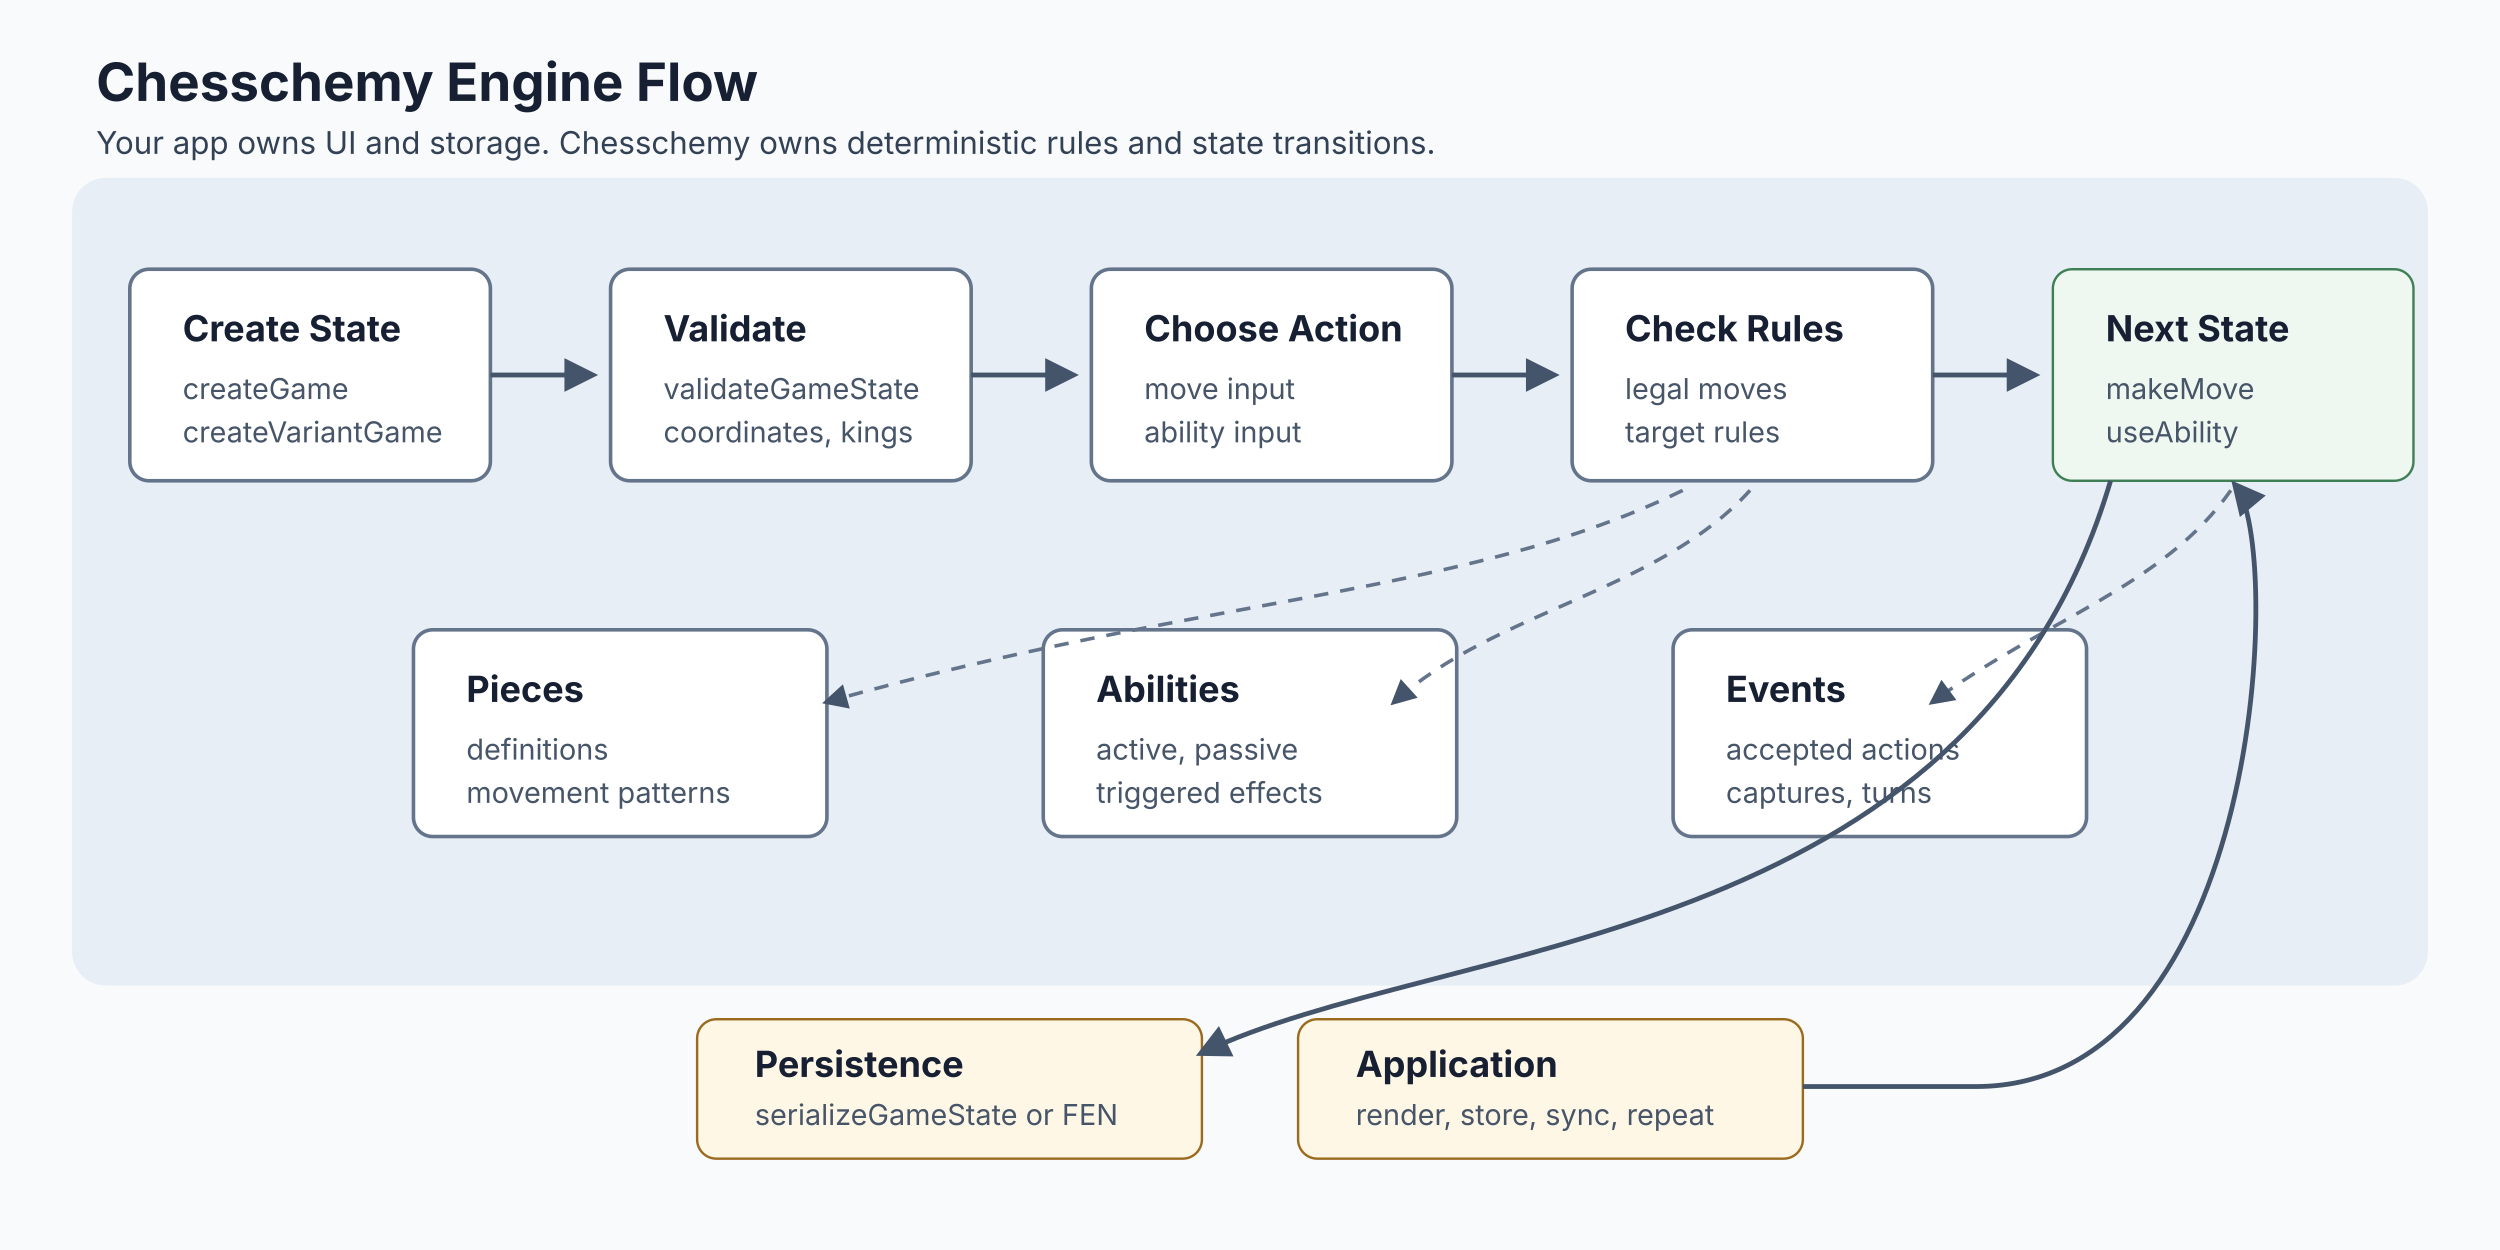
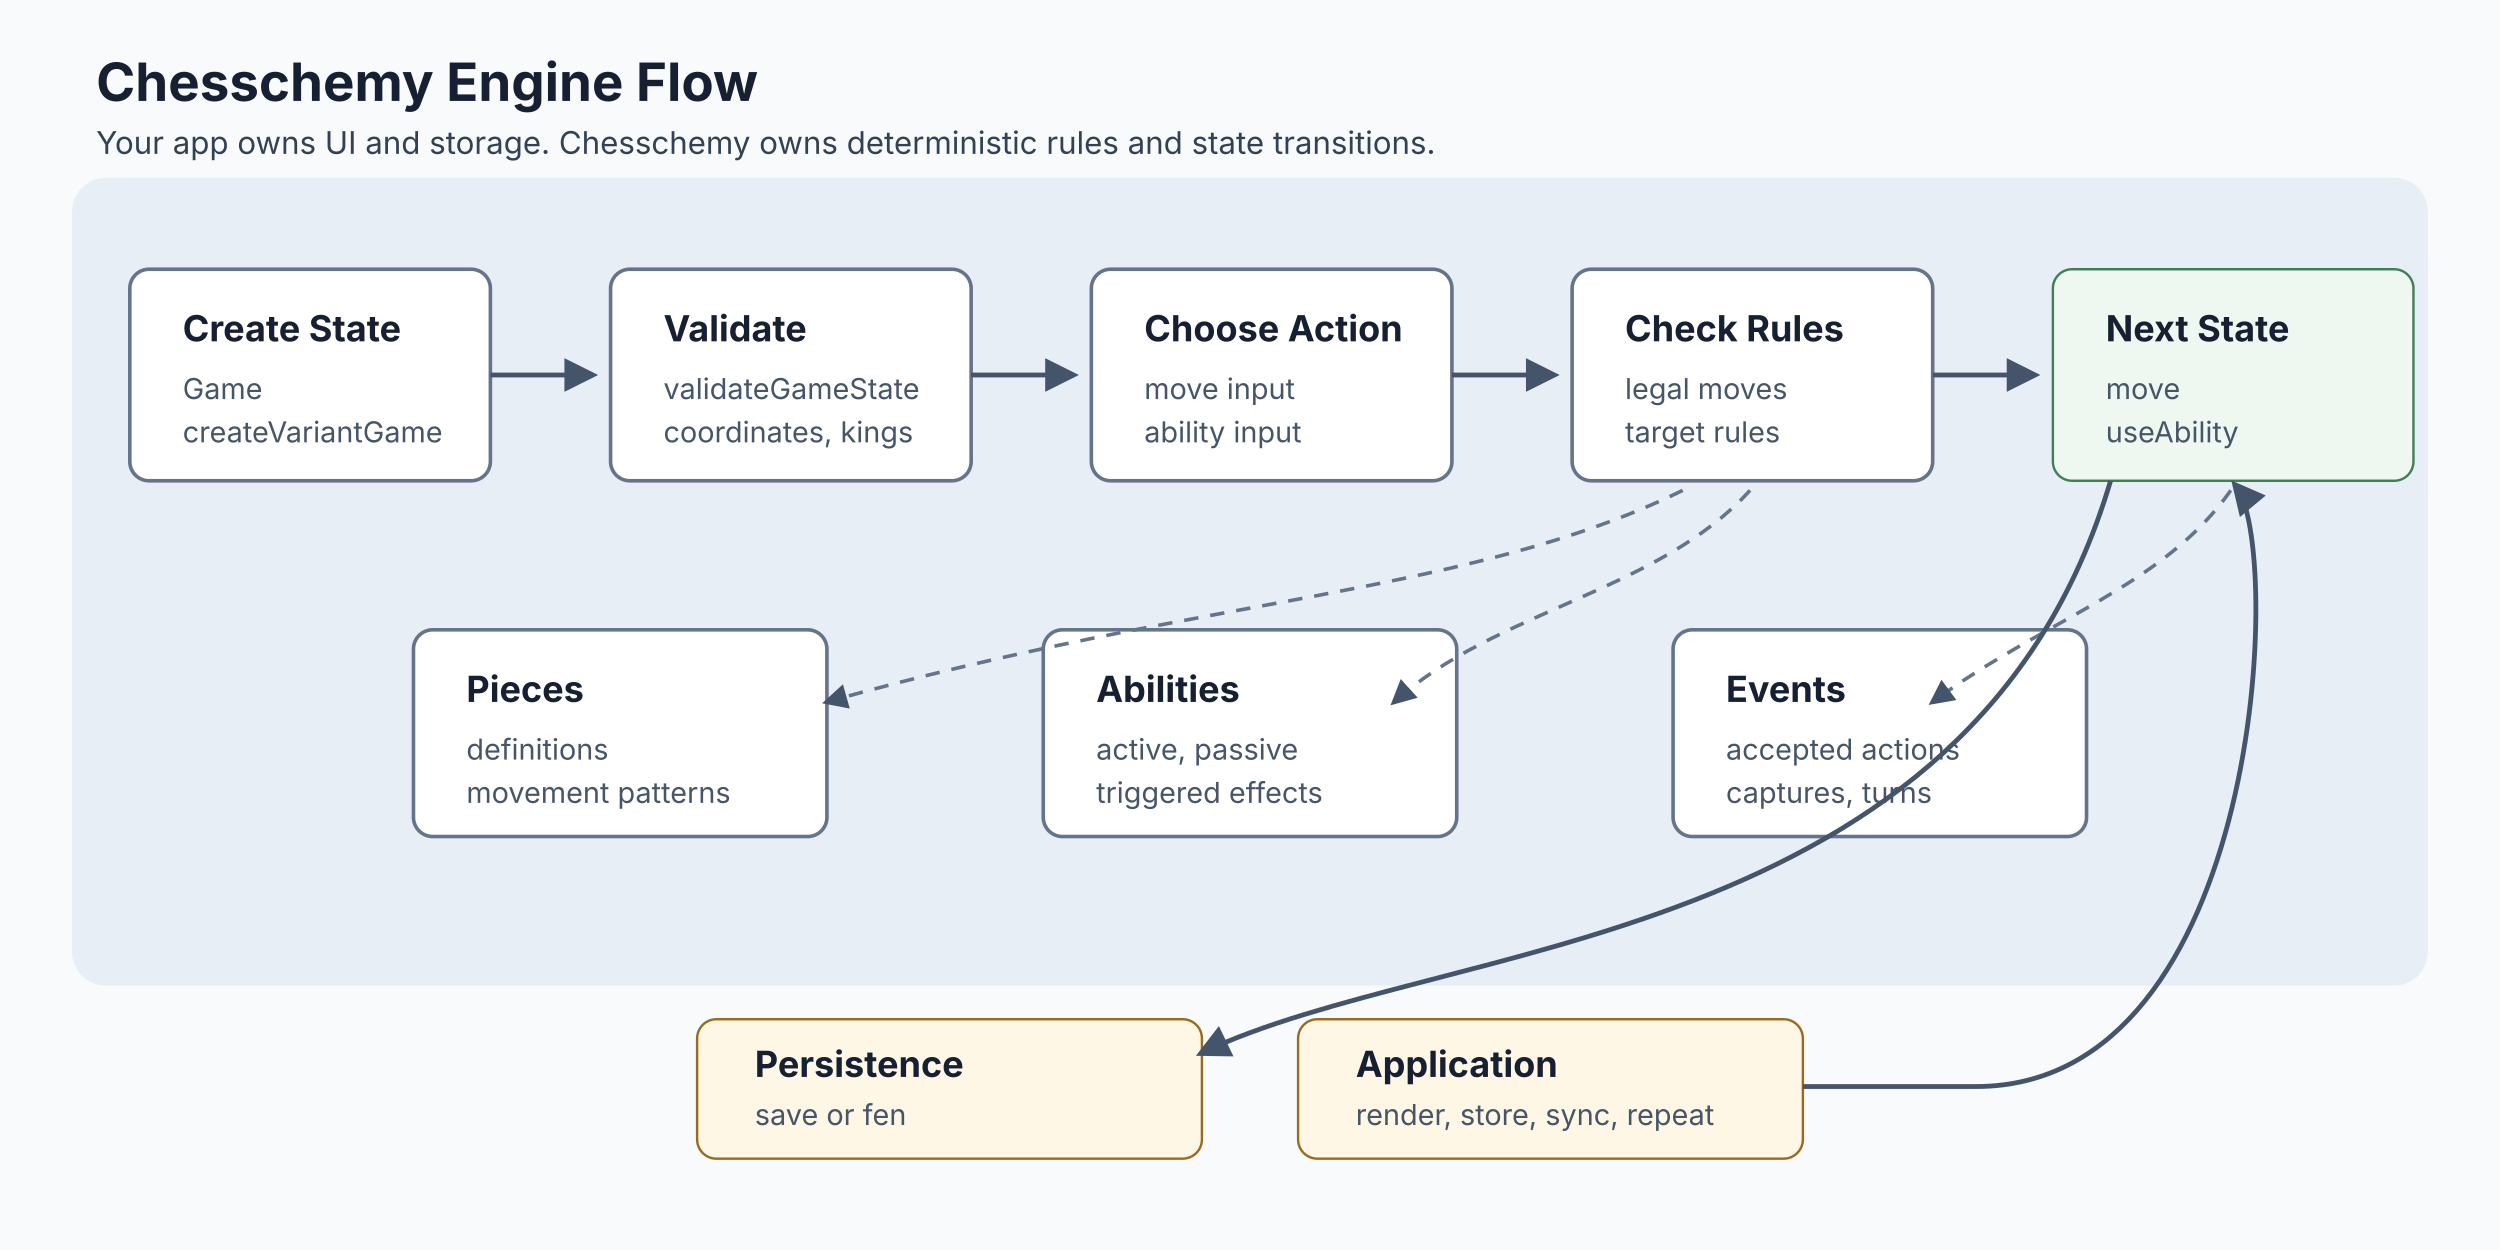
<svg xmlns="http://www.w3.org/2000/svg" width="1040" height="520" viewBox="0 0 1040 520" role="img" aria-labelledby="title desc">
  <defs>
    <marker id="arrow" viewBox="0 0 10 10" refX="8" refY="5" markerWidth="7" markerHeight="7" orient="auto-start-reverse">
      <path d="M 0 0 L 10 5 L 0 10 z" fill="#44546a" />
    </marker>
    <style>
      .bg { fill: #f8fafc; }
      .band { fill: #e8eef5; }
      .box { fill: #ffffff; stroke: #64748b; stroke-width: 1.5; rx: 8; }
      .accent { fill: #eef8f1; stroke: #3f7f55; }
      .warn { fill: #fff7e6; stroke: #9a6b1f; }
      .title { fill: #172033; font: 700 22px system-ui, -apple-system, BlinkMacSystemFont, "Segoe UI", sans-serif; }
      .label { fill: #172033; font: 700 15px system-ui, -apple-system, BlinkMacSystemFont, "Segoe UI", sans-serif; }
      .small { fill: #334155; font: 13px system-ui, -apple-system, BlinkMacSystemFont, "Segoe UI", sans-serif; }
      .tiny { fill: #475569; font: 12px system-ui, -apple-system, BlinkMacSystemFont, "Segoe UI", sans-serif; }
      .line { stroke: #44546a; stroke-width: 2; fill: none; marker-end: url(#arrow); }
      .dash { stroke: #64748b; stroke-width: 1.5; fill: none; stroke-dasharray: 6 5; marker-end: url(#arrow); }
    </style>
  </defs>
  <rect class="bg" width="1040" height="520" />
  <rect class="band" x="30" y="74" width="980" height="336" rx="14" />
  <text class="title" x="40" y="42">Chesschemy Engine Flow</text>
  <text class="small" x="40" y="64">Your app owns UI and storage. Chesschemy owns deterministic rules and state transitions.</text>
  <rect class="box" x="54" y="112" width="150" height="88" />
  <text class="label" x="76" y="142">Create State</text>
-   <text class="tiny" x="76" y="166">createGame</text>
+   <text class="tiny" x="76" y="166">Game</text>
  <text class="tiny" x="76" y="184">createVariantGame</text>
  <rect class="box" x="254" y="112" width="150" height="88" />
  <text class="label" x="276" y="142">Validate</text>
  <text class="tiny" x="276" y="166">validateGameState</text>
  <text class="tiny" x="276" y="184">coordinates, kings</text>
  <rect class="box" x="454" y="112" width="150" height="88" />
  <text class="label" x="476" y="142">Choose Action</text>
  <text class="tiny" x="476" y="166">move input</text>
  <text class="tiny" x="476" y="184">ability input</text>
  <rect class="box" x="654" y="112" width="150" height="88" />
  <text class="label" x="676" y="142">Check Rules</text>
  <text class="tiny" x="676" y="166">legal moves</text>
  <text class="tiny" x="676" y="184">target rules</text>
  <rect class="accent" x="854" y="112" width="150" height="88" rx="8" />
  <text class="label" x="876" y="142">Next State</text>
-   <text class="tiny" x="876" y="166">makeMove</text>
+   <text class="tiny" x="876" y="166">move</text>
  <text class="tiny" x="876" y="184">useAbility</text>
  <path class="line" d="M 204 156 L 246 156" />
  <path class="line" d="M 404 156 L 446 156" />
  <path class="line" d="M 604 156 L 646 156" />
  <path class="line" d="M 804 156 L 846 156" />
  <rect class="box" x="172" y="262" width="172" height="86" />
  <text class="label" x="194" y="292">Pieces</text>
  <text class="tiny" x="194" y="316">definitions</text>
  <text class="tiny" x="194" y="334">movement patterns</text>
  <rect class="box" x="434" y="262" width="172" height="86" />
  <text class="label" x="456" y="292">Abilities</text>
  <text class="tiny" x="456" y="316">active, passive</text>
  <text class="tiny" x="456" y="334">triggered effects</text>
  <rect class="box" x="696" y="262" width="172" height="86" />
  <text class="label" x="718" y="292">Events</text>
  <text class="tiny" x="718" y="316">accepted actions</text>
  <text class="tiny" x="718" y="334">captures, turns</text>
  <path class="dash" d="M 700 204 C 610 248 500 248 344 292" />
  <path class="dash" d="M 728 204 C 690 246 622 254 580 292" />
  <path class="dash" d="M 928 204 C 900 244 850 258 804 292" />
  <rect class="warn" x="290" y="424" width="210" height="58" rx="8" />
  <text class="label" x="314" y="448">Persistence</text>
-   <text class="tiny" x="314" y="468">serializeGameState or FEN</text>
+   <text class="tiny" x="314" y="468">save or fen</text>
  <rect class="warn" x="540" y="424" width="210" height="58" rx="8" />
  <text class="label" x="564" y="448">Application</text>
  <text class="tiny" x="564" y="468">render, store, sync, repeat</text>
  <path class="line" d="M 878 200 C 820 396 600 390 500 438" />
  <path class="line" d="M 750 452 L 822 452 C 942 452 950 226 930 202" />
</svg>
